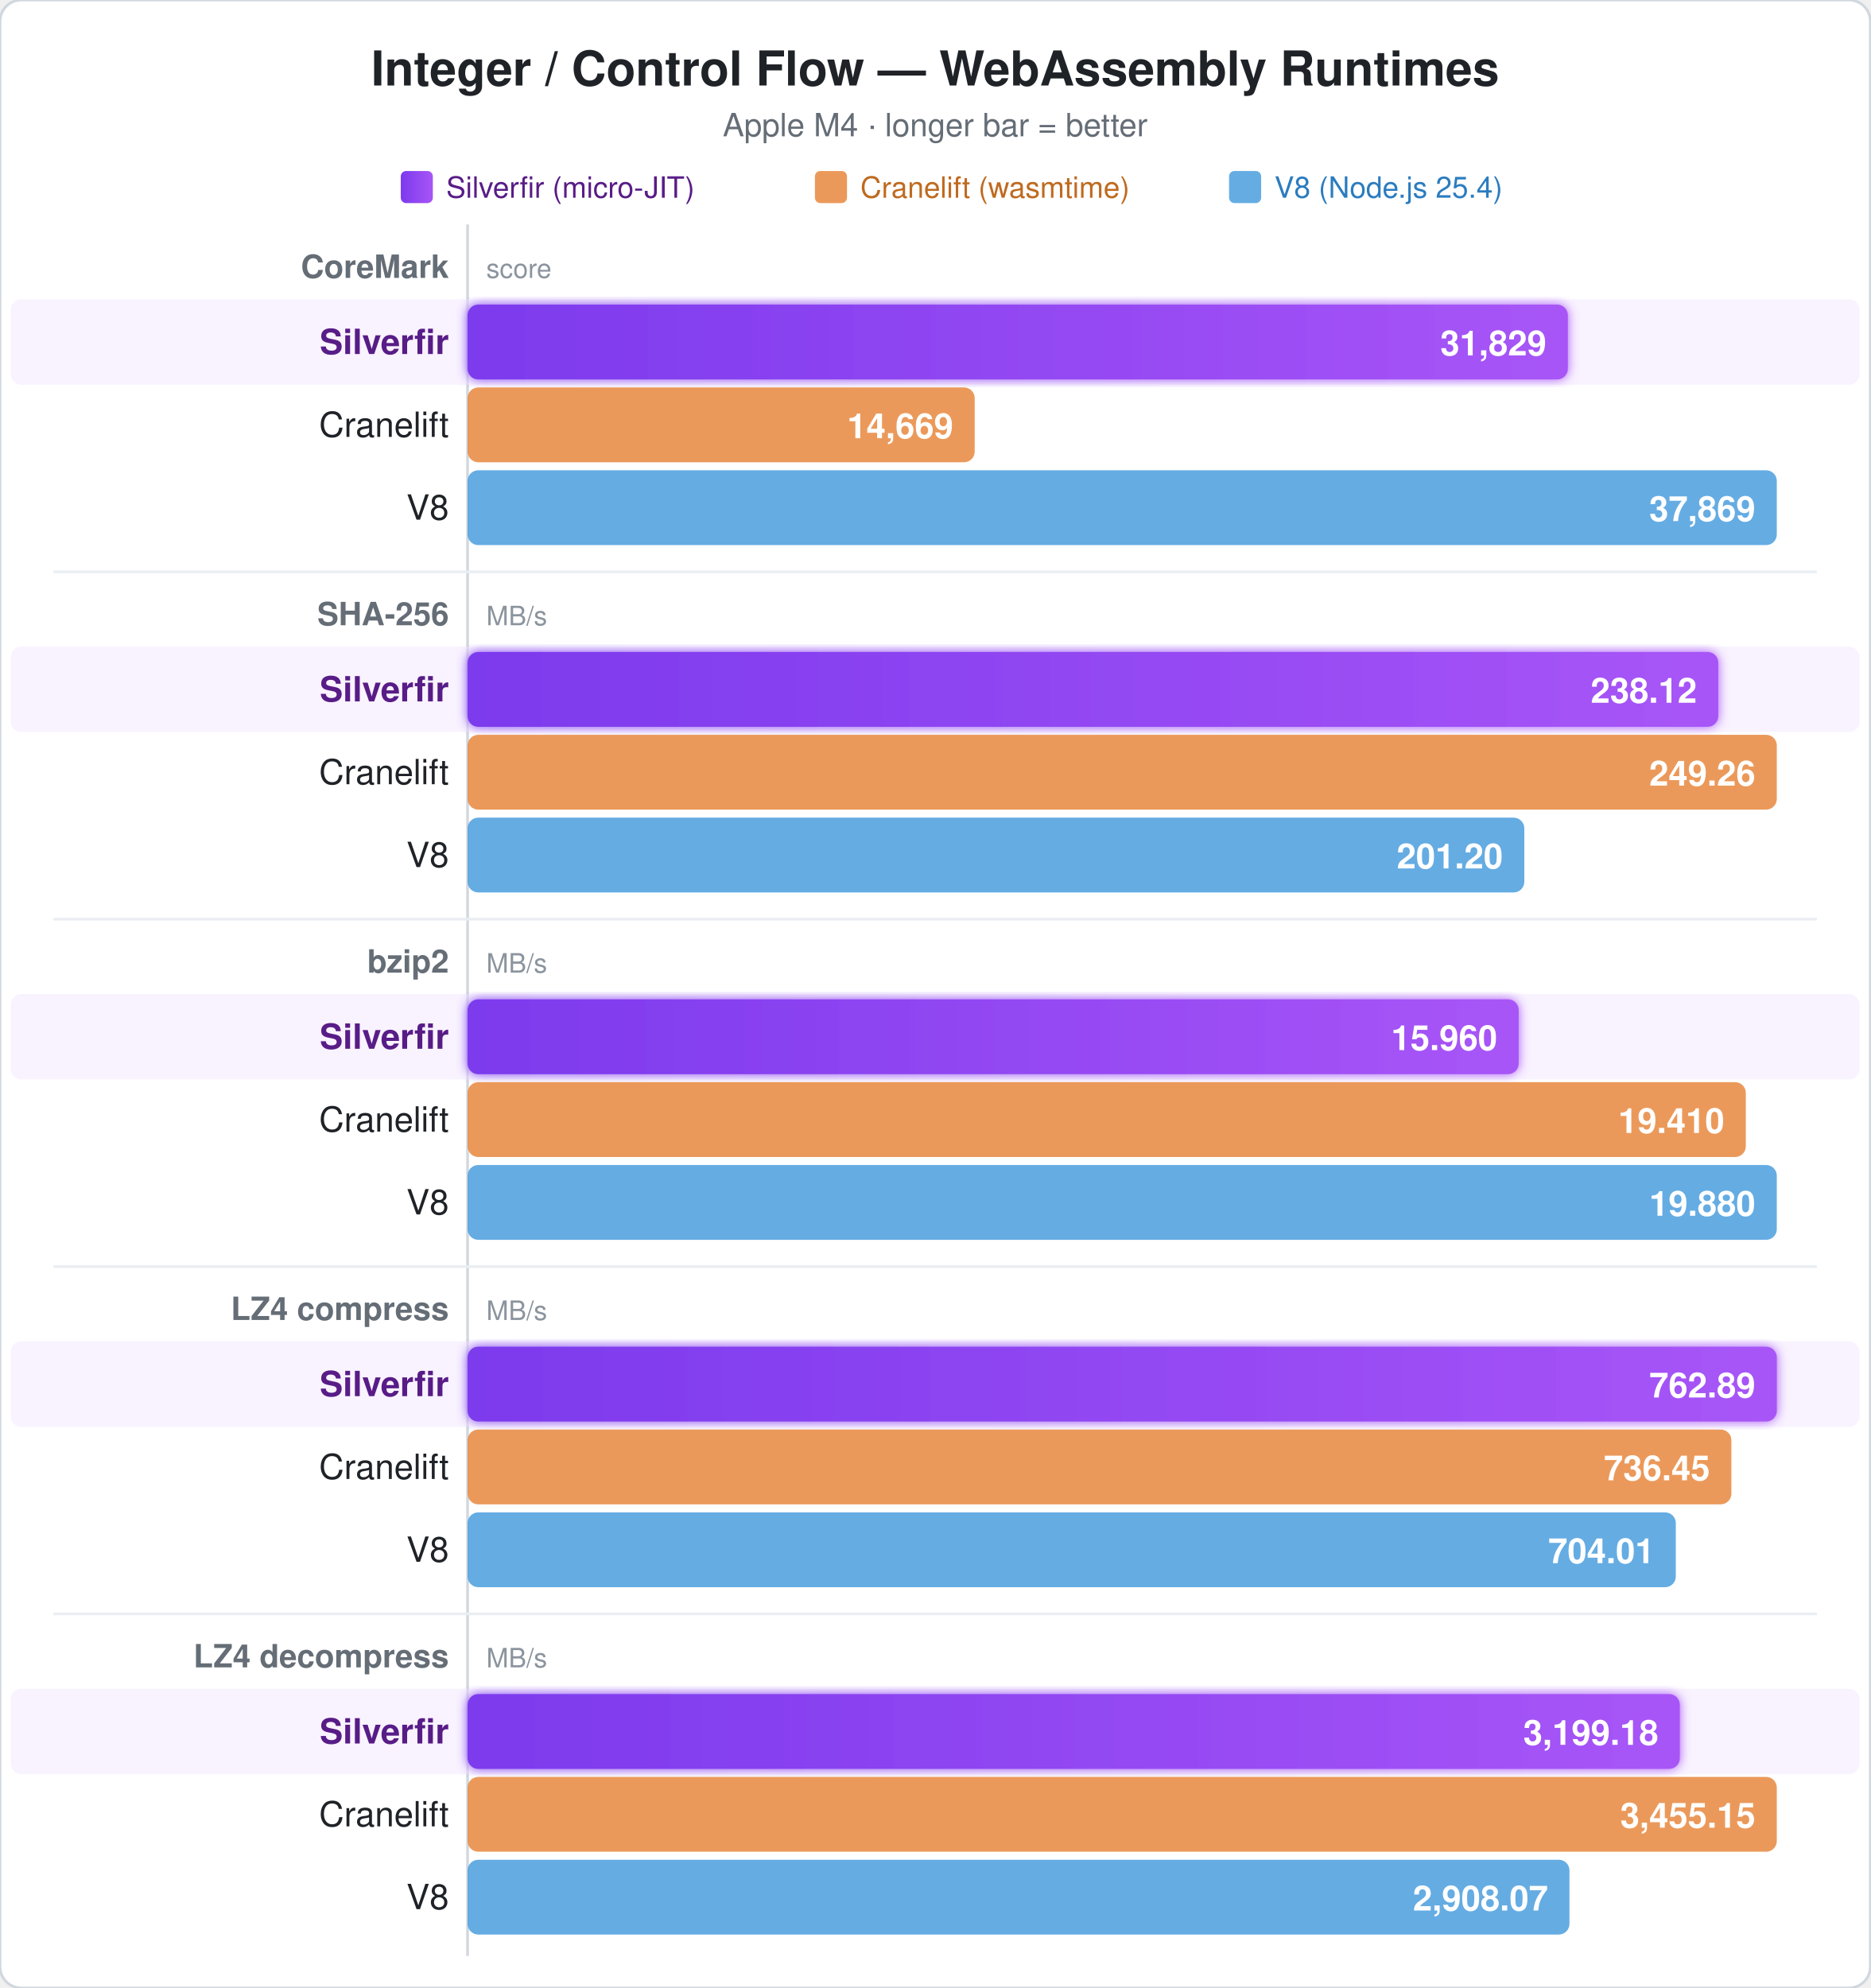
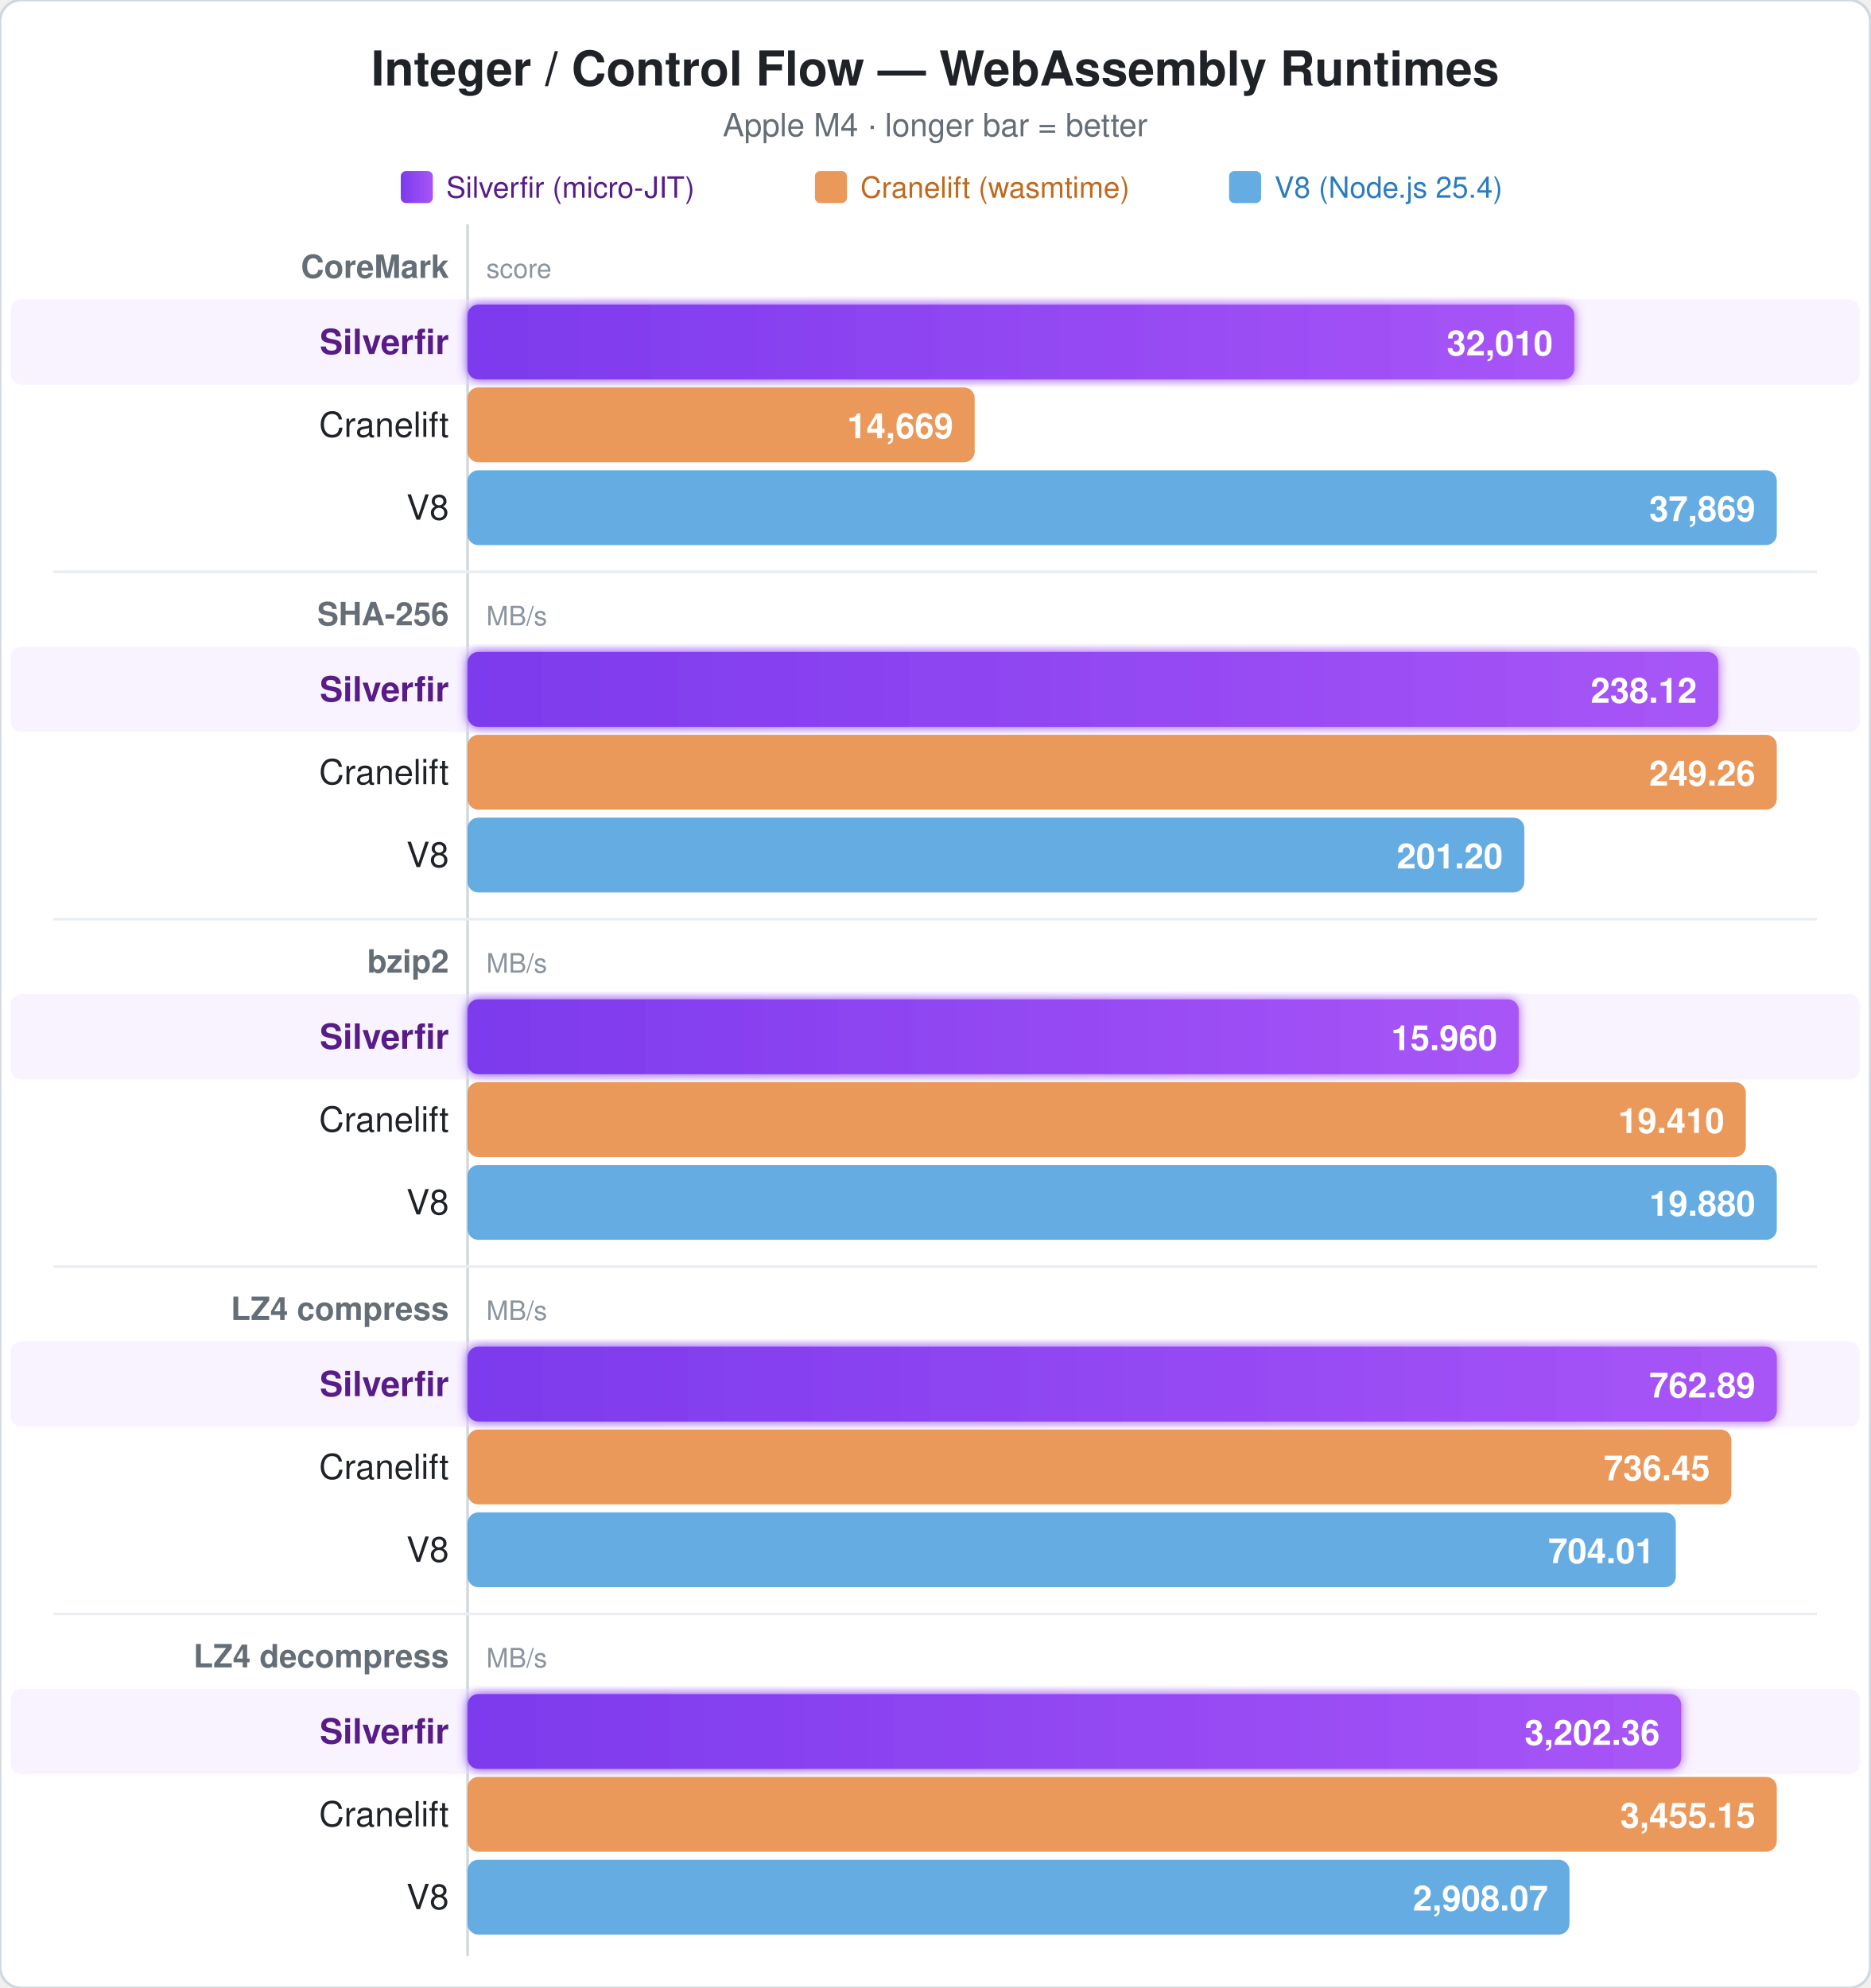
<svg xmlns="http://www.w3.org/2000/svg" role="img" viewBox="0 0 700 744" width="700" height="744">
  <defs>
    <linearGradient id="hlGrad" x1="0" y1="0" x2="1" y2="0">
      <stop offset="0%" stop-color="#7c3aed" />
      <stop offset="100%" stop-color="#a855f7" />
    </linearGradient>
    <filter id="glow">
      <feGaussianBlur stdDeviation="2" result="blur" />
      <feMerge>
        <feMergeNode in="blur" />
        <feMergeNode in="SourceGraphic" />
      </feMerge>
    </filter>
  </defs>
  <rect width="700" height="744" rx="8" ry="8" fill="#ffffff" stroke="#d0d7de" stroke-width="1" />
  <text x="350.0" y="32" text-anchor="middle" fill="#1f2328" font-family="Segoe UI,Helvetica,Arial,sans-serif" font-size="18" font-weight="600">Integer / Control Flow — WebAssembly Runtimes</text>
  <text x="350.0" y="51" text-anchor="middle" fill="#656d76" font-family="Segoe UI,Helvetica,Arial,sans-serif" font-size="12">Apple M4  ·  longer bar = better</text>
  <rect x="150.0" y="64" width="12" height="12" rx="2" fill="url(#hlGrad)" />
  <text x="167.0" y="74" fill="#581c87" font-family="Segoe UI,Helvetica,Arial,sans-serif" font-size="11">Silverfir (micro-JIT)</text>
  <rect x="305.0" y="64" width="12" height="12" rx="2" fill="#e8873d" opacity="0.85" />
  <text x="322.0" y="74" fill="#bf6a1f" font-family="Segoe UI,Helvetica,Arial,sans-serif" font-size="11">Cranelift (wasmtime)</text>
  <rect x="460.0" y="64" width="12" height="12" rx="2" fill="#4a9ede" opacity="0.85" />
  <text x="477.0" y="74" fill="#2b7cbf" font-family="Segoe UI,Helvetica,Arial,sans-serif" font-size="11">V8 (Node.js 25.4)</text>
  <line x1="175" y1="84" x2="175" y2="732" stroke="#d0d7de" stroke-width="1" />
  <text x="168" y="104.0" text-anchor="end" fill="#656d76" font-family="Segoe UI,Helvetica,Arial,sans-serif" font-size="12" font-weight="600">CoreMark</text>
  <text x="182" y="104.0" fill="#8b949e" font-family="Segoe UI,Helvetica,Arial,sans-serif" font-size="10">score</text>
  <rect x="4" y="112" width="692" height="32" rx="4" fill="#f3e8ff" opacity="0.5" />
  <text x="168" y="132.5" text-anchor="end" fill="#581c87" font-family="Segoe UI,Helvetica,Arial,sans-serif" font-size="13" font-weight="700">Silverfir</text>
-   <rect x="175" y="114" width="411.8" height="28" rx="4" fill="url(#hlGrad)" filter="url(#glow)">
-     <animate attributeName="width" from="0" to="411.8" dur="0.35s" fill="freeze" />
+   <rect x="175" y="114" width="414.2" height="28" rx="4" fill="url(#hlGrad)" filter="url(#glow)">
+     <animate attributeName="width" from="0" to="414.2" dur="0.35s" fill="freeze" />
  </rect>
-   <text x="578.8" y="133.0" text-anchor="end" fill="#ffffff" font-family="Segoe UI,Helvetica,Arial,sans-serif" font-size="13" font-weight="700">31,829</text>
+   <text x="581.2" y="133.0" text-anchor="end" fill="#ffffff" font-family="Segoe UI,Helvetica,Arial,sans-serif" font-size="13" font-weight="700">32,010</text>
  <text x="168" y="163.5" text-anchor="end" fill="#1f2328" font-family="Segoe UI,Helvetica,Arial,sans-serif" font-size="13" font-weight="400">Cranelift</text>
  <rect x="175" y="145" width="189.8" height="28" rx="4" fill="#e8873d" opacity="0.85">
    <animate attributeName="width" from="0" to="189.8" dur="0.39s" fill="freeze" />
  </rect>
  <text x="356.8" y="164.0" text-anchor="end" fill="#ffffff" font-family="Segoe UI,Helvetica,Arial,sans-serif" font-size="13" font-weight="700">14,669</text>
  <text x="168" y="194.5" text-anchor="end" fill="#1f2328" font-family="Segoe UI,Helvetica,Arial,sans-serif" font-size="13" font-weight="400">V8</text>
  <rect x="175" y="176" width="490.0" height="28" rx="4" fill="#4a9ede" opacity="0.85">
    <animate attributeName="width" from="0" to="490.0" dur="0.43s" fill="freeze" />
  </rect>
  <text x="657.0" y="195.0" text-anchor="end" fill="#ffffff" font-family="Segoe UI,Helvetica,Arial,sans-serif" font-size="13" font-weight="700">37,869</text>
  <line x1="20" y1="214" x2="680" y2="214" stroke="#eaeef2" stroke-width="1" />
  <text x="168" y="234.0" text-anchor="end" fill="#656d76" font-family="Segoe UI,Helvetica,Arial,sans-serif" font-size="12" font-weight="600">SHA-256</text>
  <text x="182" y="234.0" fill="#8b949e" font-family="Segoe UI,Helvetica,Arial,sans-serif" font-size="10">MB/s</text>
  <rect x="4" y="242" width="692" height="32" rx="4" fill="#f3e8ff" opacity="0.5" />
  <text x="168" y="262.5" text-anchor="end" fill="#581c87" font-family="Segoe UI,Helvetica,Arial,sans-serif" font-size="13" font-weight="700">Silverfir</text>
  <rect x="175" y="244" width="468.1" height="28" rx="4" fill="url(#hlGrad)" filter="url(#glow)">
    <animate attributeName="width" from="0" to="468.1" dur="0.39s" fill="freeze" />
  </rect>
  <text x="635.1" y="263.0" text-anchor="end" fill="#ffffff" font-family="Segoe UI,Helvetica,Arial,sans-serif" font-size="13" font-weight="700">238.12</text>
  <text x="168" y="293.5" text-anchor="end" fill="#1f2328" font-family="Segoe UI,Helvetica,Arial,sans-serif" font-size="13" font-weight="400">Cranelift</text>
  <rect x="175" y="275" width="490.0" height="28" rx="4" fill="#e8873d" opacity="0.85">
    <animate attributeName="width" from="0" to="490.0" dur="0.43s" fill="freeze" />
  </rect>
  <text x="657.0" y="294.0" text-anchor="end" fill="#ffffff" font-family="Segoe UI,Helvetica,Arial,sans-serif" font-size="13" font-weight="700">249.26</text>
  <text x="168" y="324.5" text-anchor="end" fill="#1f2328" font-family="Segoe UI,Helvetica,Arial,sans-serif" font-size="13" font-weight="400">V8</text>
  <rect x="175" y="306" width="395.5" height="28" rx="4" fill="#4a9ede" opacity="0.85">
    <animate attributeName="width" from="0" to="395.5" dur="0.47s" fill="freeze" />
  </rect>
  <text x="562.5" y="325.0" text-anchor="end" fill="#ffffff" font-family="Segoe UI,Helvetica,Arial,sans-serif" font-size="13" font-weight="700">201.20</text>
  <line x1="20" y1="344" x2="680" y2="344" stroke="#eaeef2" stroke-width="1" />
  <text x="168" y="364.0" text-anchor="end" fill="#656d76" font-family="Segoe UI,Helvetica,Arial,sans-serif" font-size="12" font-weight="600">bzip2</text>
  <text x="182" y="364.0" fill="#8b949e" font-family="Segoe UI,Helvetica,Arial,sans-serif" font-size="10">MB/s</text>
  <rect x="4" y="372" width="692" height="32" rx="4" fill="#f3e8ff" opacity="0.5" />
  <text x="168" y="392.5" text-anchor="end" fill="#581c87" font-family="Segoe UI,Helvetica,Arial,sans-serif" font-size="13" font-weight="700">Silverfir</text>
  <rect x="175" y="374" width="393.4" height="28" rx="4" fill="url(#hlGrad)" filter="url(#glow)">
    <animate attributeName="width" from="0" to="393.4" dur="0.43s" fill="freeze" />
  </rect>
  <text x="560.4" y="393.0" text-anchor="end" fill="#ffffff" font-family="Segoe UI,Helvetica,Arial,sans-serif" font-size="13" font-weight="700">15.960</text>
  <text x="168" y="423.5" text-anchor="end" fill="#1f2328" font-family="Segoe UI,Helvetica,Arial,sans-serif" font-size="13" font-weight="400">Cranelift</text>
  <rect x="175" y="405" width="478.4" height="28" rx="4" fill="#e8873d" opacity="0.85">
    <animate attributeName="width" from="0" to="478.4" dur="0.47s" fill="freeze" />
  </rect>
  <text x="645.4" y="424.0" text-anchor="end" fill="#ffffff" font-family="Segoe UI,Helvetica,Arial,sans-serif" font-size="13" font-weight="700">19.410</text>
  <text x="168" y="454.5" text-anchor="end" fill="#1f2328" font-family="Segoe UI,Helvetica,Arial,sans-serif" font-size="13" font-weight="400">V8</text>
  <rect x="175" y="436" width="490.0" height="28" rx="4" fill="#4a9ede" opacity="0.85">
    <animate attributeName="width" from="0" to="490.0" dur="0.51s" fill="freeze" />
  </rect>
  <text x="657.0" y="455.0" text-anchor="end" fill="#ffffff" font-family="Segoe UI,Helvetica,Arial,sans-serif" font-size="13" font-weight="700">19.880</text>
  <line x1="20" y1="474" x2="680" y2="474" stroke="#eaeef2" stroke-width="1" />
  <text x="168" y="494.0" text-anchor="end" fill="#656d76" font-family="Segoe UI,Helvetica,Arial,sans-serif" font-size="12" font-weight="600">LZ4 compress</text>
  <text x="182" y="494.0" fill="#8b949e" font-family="Segoe UI,Helvetica,Arial,sans-serif" font-size="10">MB/s</text>
  <rect x="4" y="502" width="692" height="32" rx="4" fill="#f3e8ff" opacity="0.5" />
  <text x="168" y="522.5" text-anchor="end" fill="#581c87" font-family="Segoe UI,Helvetica,Arial,sans-serif" font-size="13" font-weight="700">Silverfir</text>
  <rect x="175" y="504" width="490.0" height="28" rx="4" fill="url(#hlGrad)" filter="url(#glow)">
    <animate attributeName="width" from="0" to="490.0" dur="0.47s" fill="freeze" />
  </rect>
  <text x="657.0" y="523.0" text-anchor="end" fill="#ffffff" font-family="Segoe UI,Helvetica,Arial,sans-serif" font-size="13" font-weight="700">762.89</text>
  <text x="168" y="553.5" text-anchor="end" fill="#1f2328" font-family="Segoe UI,Helvetica,Arial,sans-serif" font-size="13" font-weight="400">Cranelift</text>
  <rect x="175" y="535" width="473.0" height="28" rx="4" fill="#e8873d" opacity="0.85">
    <animate attributeName="width" from="0" to="473.0" dur="0.51s" fill="freeze" />
  </rect>
  <text x="640.0" y="554.0" text-anchor="end" fill="#ffffff" font-family="Segoe UI,Helvetica,Arial,sans-serif" font-size="13" font-weight="700">736.45</text>
  <text x="168" y="584.5" text-anchor="end" fill="#1f2328" font-family="Segoe UI,Helvetica,Arial,sans-serif" font-size="13" font-weight="400">V8</text>
  <rect x="175" y="566" width="452.2" height="28" rx="4" fill="#4a9ede" opacity="0.85">
    <animate attributeName="width" from="0" to="452.2" dur="0.55s" fill="freeze" />
  </rect>
  <text x="619.2" y="585.0" text-anchor="end" fill="#ffffff" font-family="Segoe UI,Helvetica,Arial,sans-serif" font-size="13" font-weight="700">704.01</text>
  <line x1="20" y1="604" x2="680" y2="604" stroke="#eaeef2" stroke-width="1" />
  <text x="168" y="624.0" text-anchor="end" fill="#656d76" font-family="Segoe UI,Helvetica,Arial,sans-serif" font-size="12" font-weight="600">LZ4 decompress</text>
  <text x="182" y="624.0" fill="#8b949e" font-family="Segoe UI,Helvetica,Arial,sans-serif" font-size="10">MB/s</text>
  <rect x="4" y="632" width="692" height="32" rx="4" fill="#f3e8ff" opacity="0.5" />
  <text x="168" y="652.5" text-anchor="end" fill="#581c87" font-family="Segoe UI,Helvetica,Arial,sans-serif" font-size="13" font-weight="700">Silverfir</text>
-   <rect x="175" y="634" width="453.7" height="28" rx="4" fill="url(#hlGrad)" filter="url(#glow)">
-     <animate attributeName="width" from="0" to="453.7" dur="0.51s" fill="freeze" />
+   <rect x="175" y="634" width="454.2" height="28" rx="4" fill="url(#hlGrad)" filter="url(#glow)">
+     <animate attributeName="width" from="0" to="454.2" dur="0.51s" fill="freeze" />
  </rect>
-   <text x="620.7" y="653.0" text-anchor="end" fill="#ffffff" font-family="Segoe UI,Helvetica,Arial,sans-serif" font-size="13" font-weight="700">3,199.18</text>
+   <text x="621.2" y="653.0" text-anchor="end" fill="#ffffff" font-family="Segoe UI,Helvetica,Arial,sans-serif" font-size="13" font-weight="700">3,202.36</text>
  <text x="168" y="683.5" text-anchor="end" fill="#1f2328" font-family="Segoe UI,Helvetica,Arial,sans-serif" font-size="13" font-weight="400">Cranelift</text>
  <rect x="175" y="665" width="490.0" height="28" rx="4" fill="#e8873d" opacity="0.85">
    <animate attributeName="width" from="0" to="490.0" dur="0.55s" fill="freeze" />
  </rect>
  <text x="657.0" y="684.0" text-anchor="end" fill="#ffffff" font-family="Segoe UI,Helvetica,Arial,sans-serif" font-size="13" font-weight="700">3,455.15</text>
  <text x="168" y="714.5" text-anchor="end" fill="#1f2328" font-family="Segoe UI,Helvetica,Arial,sans-serif" font-size="13" font-weight="400">V8</text>
  <rect x="175" y="696" width="412.4" height="28" rx="4" fill="#4a9ede" opacity="0.85">
    <animate attributeName="width" from="0" to="412.4" dur="0.59s" fill="freeze" />
  </rect>
  <text x="579.4" y="715.0" text-anchor="end" fill="#ffffff" font-family="Segoe UI,Helvetica,Arial,sans-serif" font-size="13" font-weight="700">2,908.07</text>
</svg>
